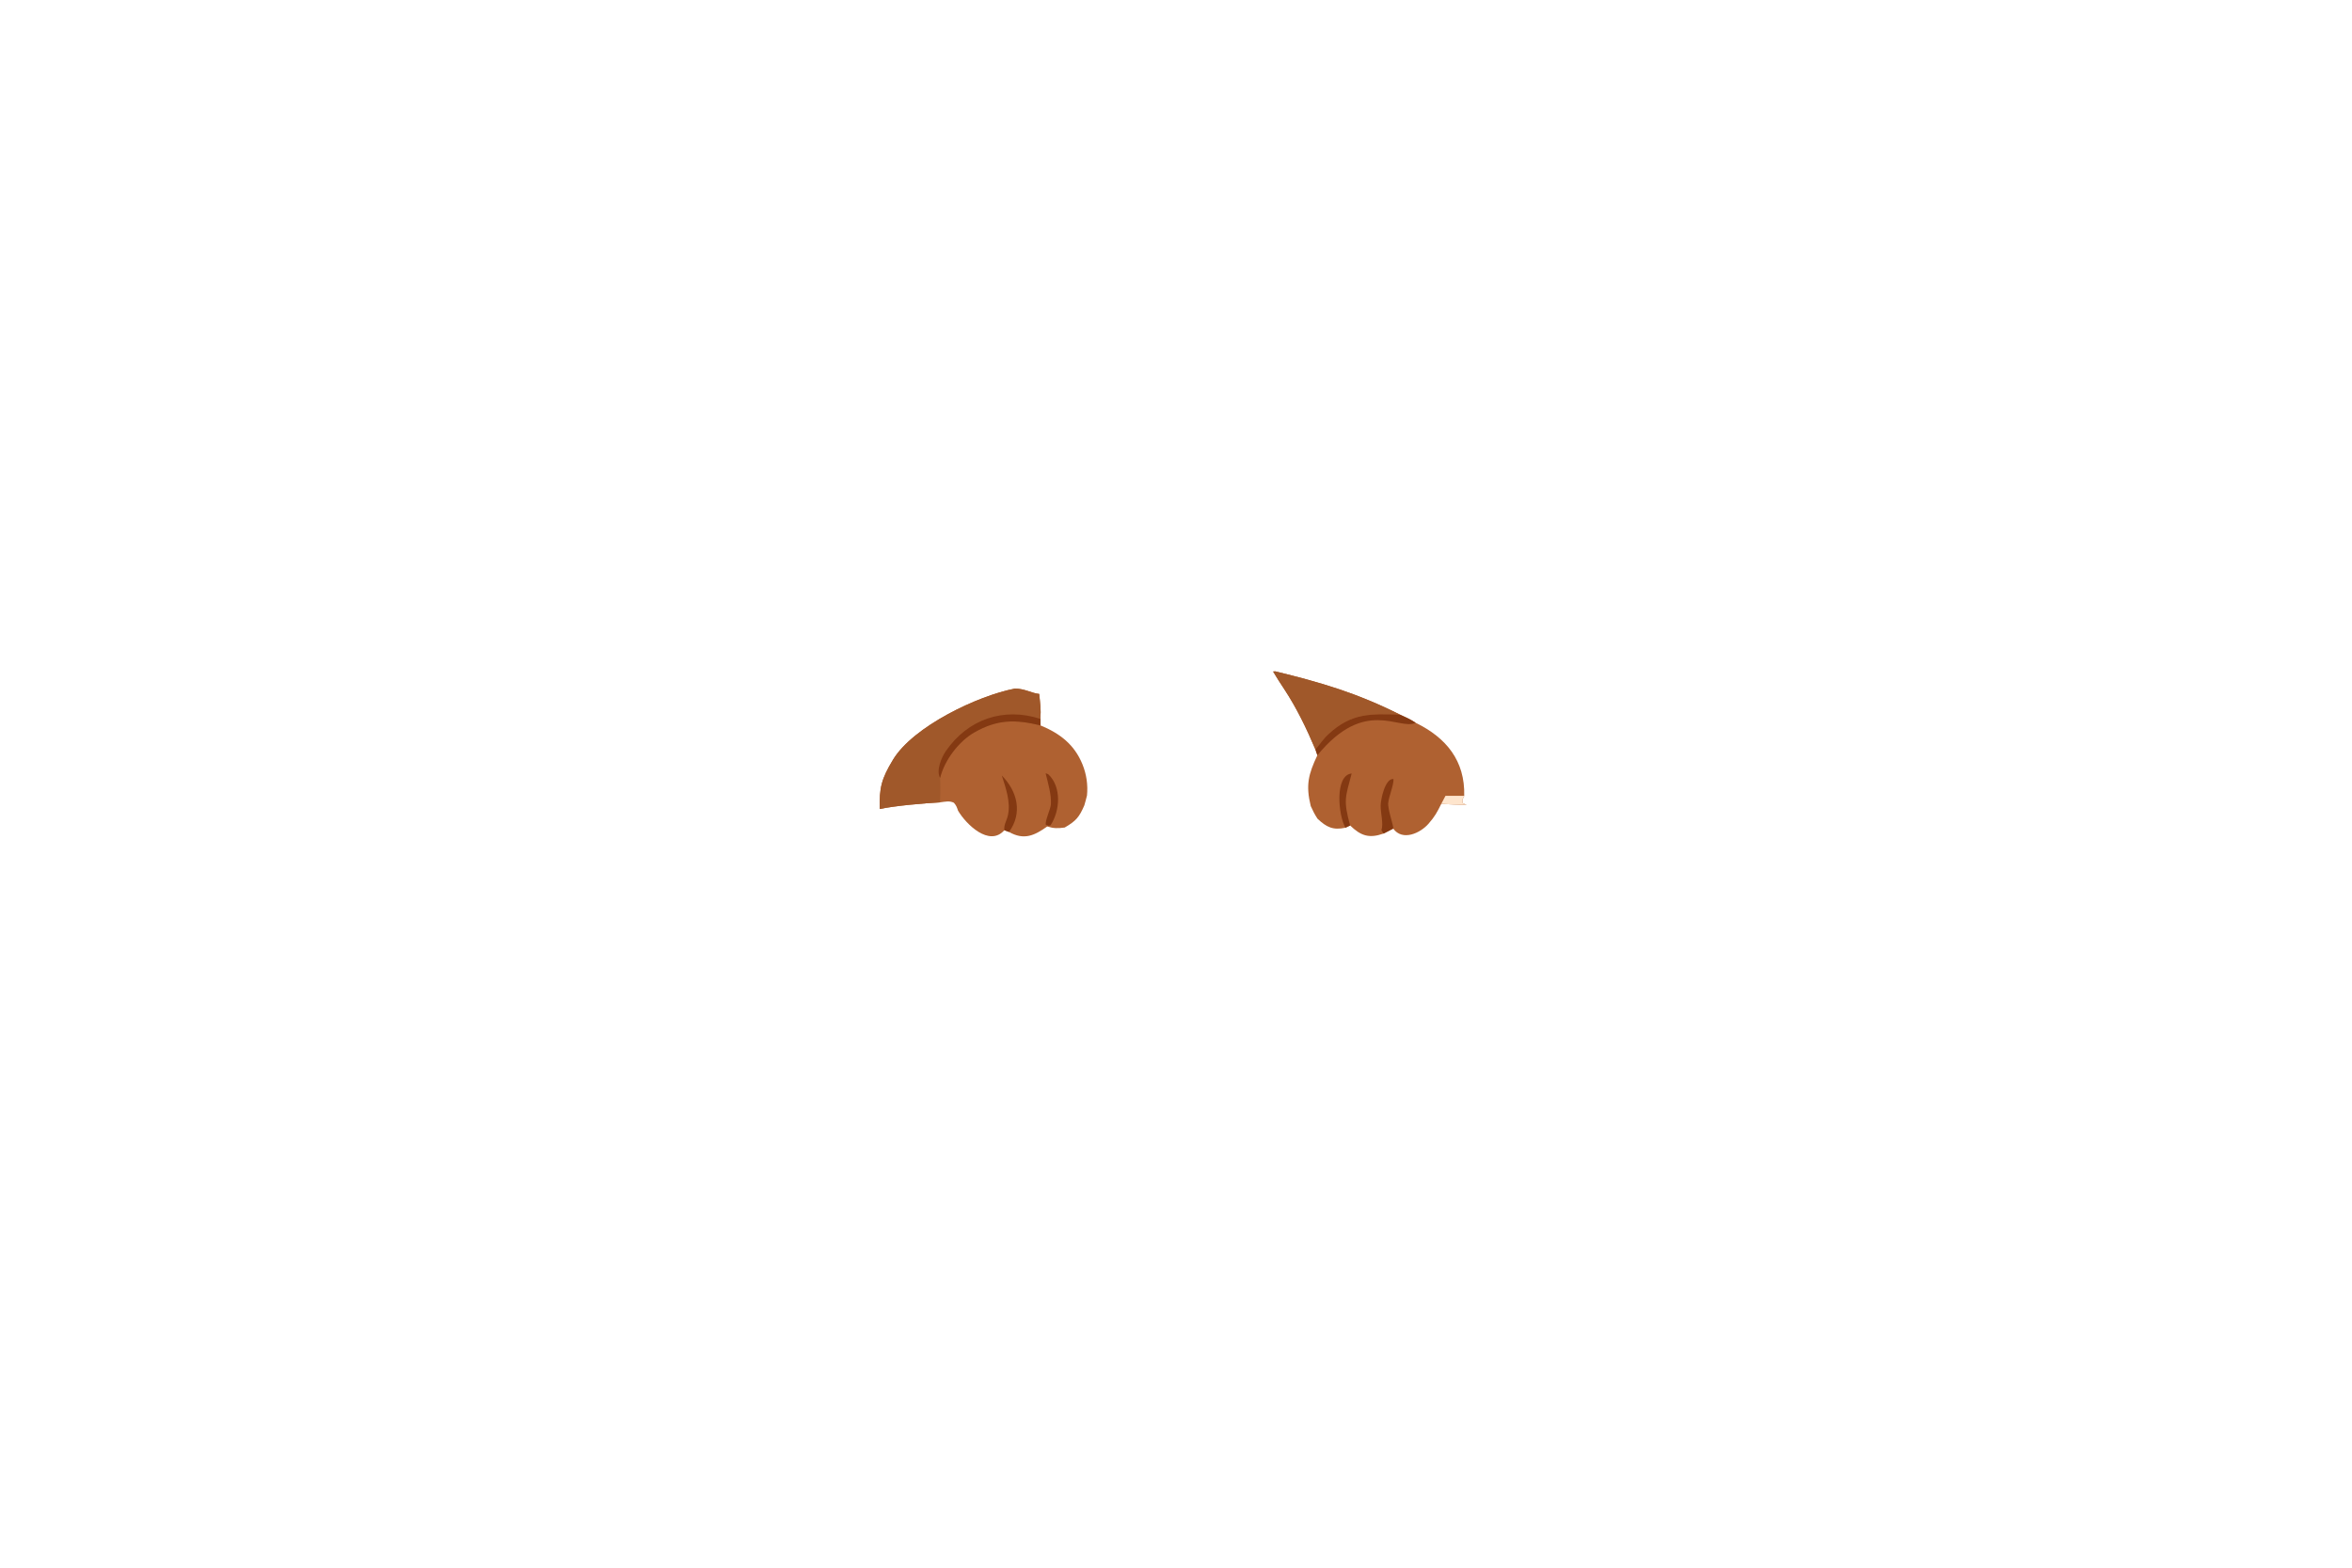
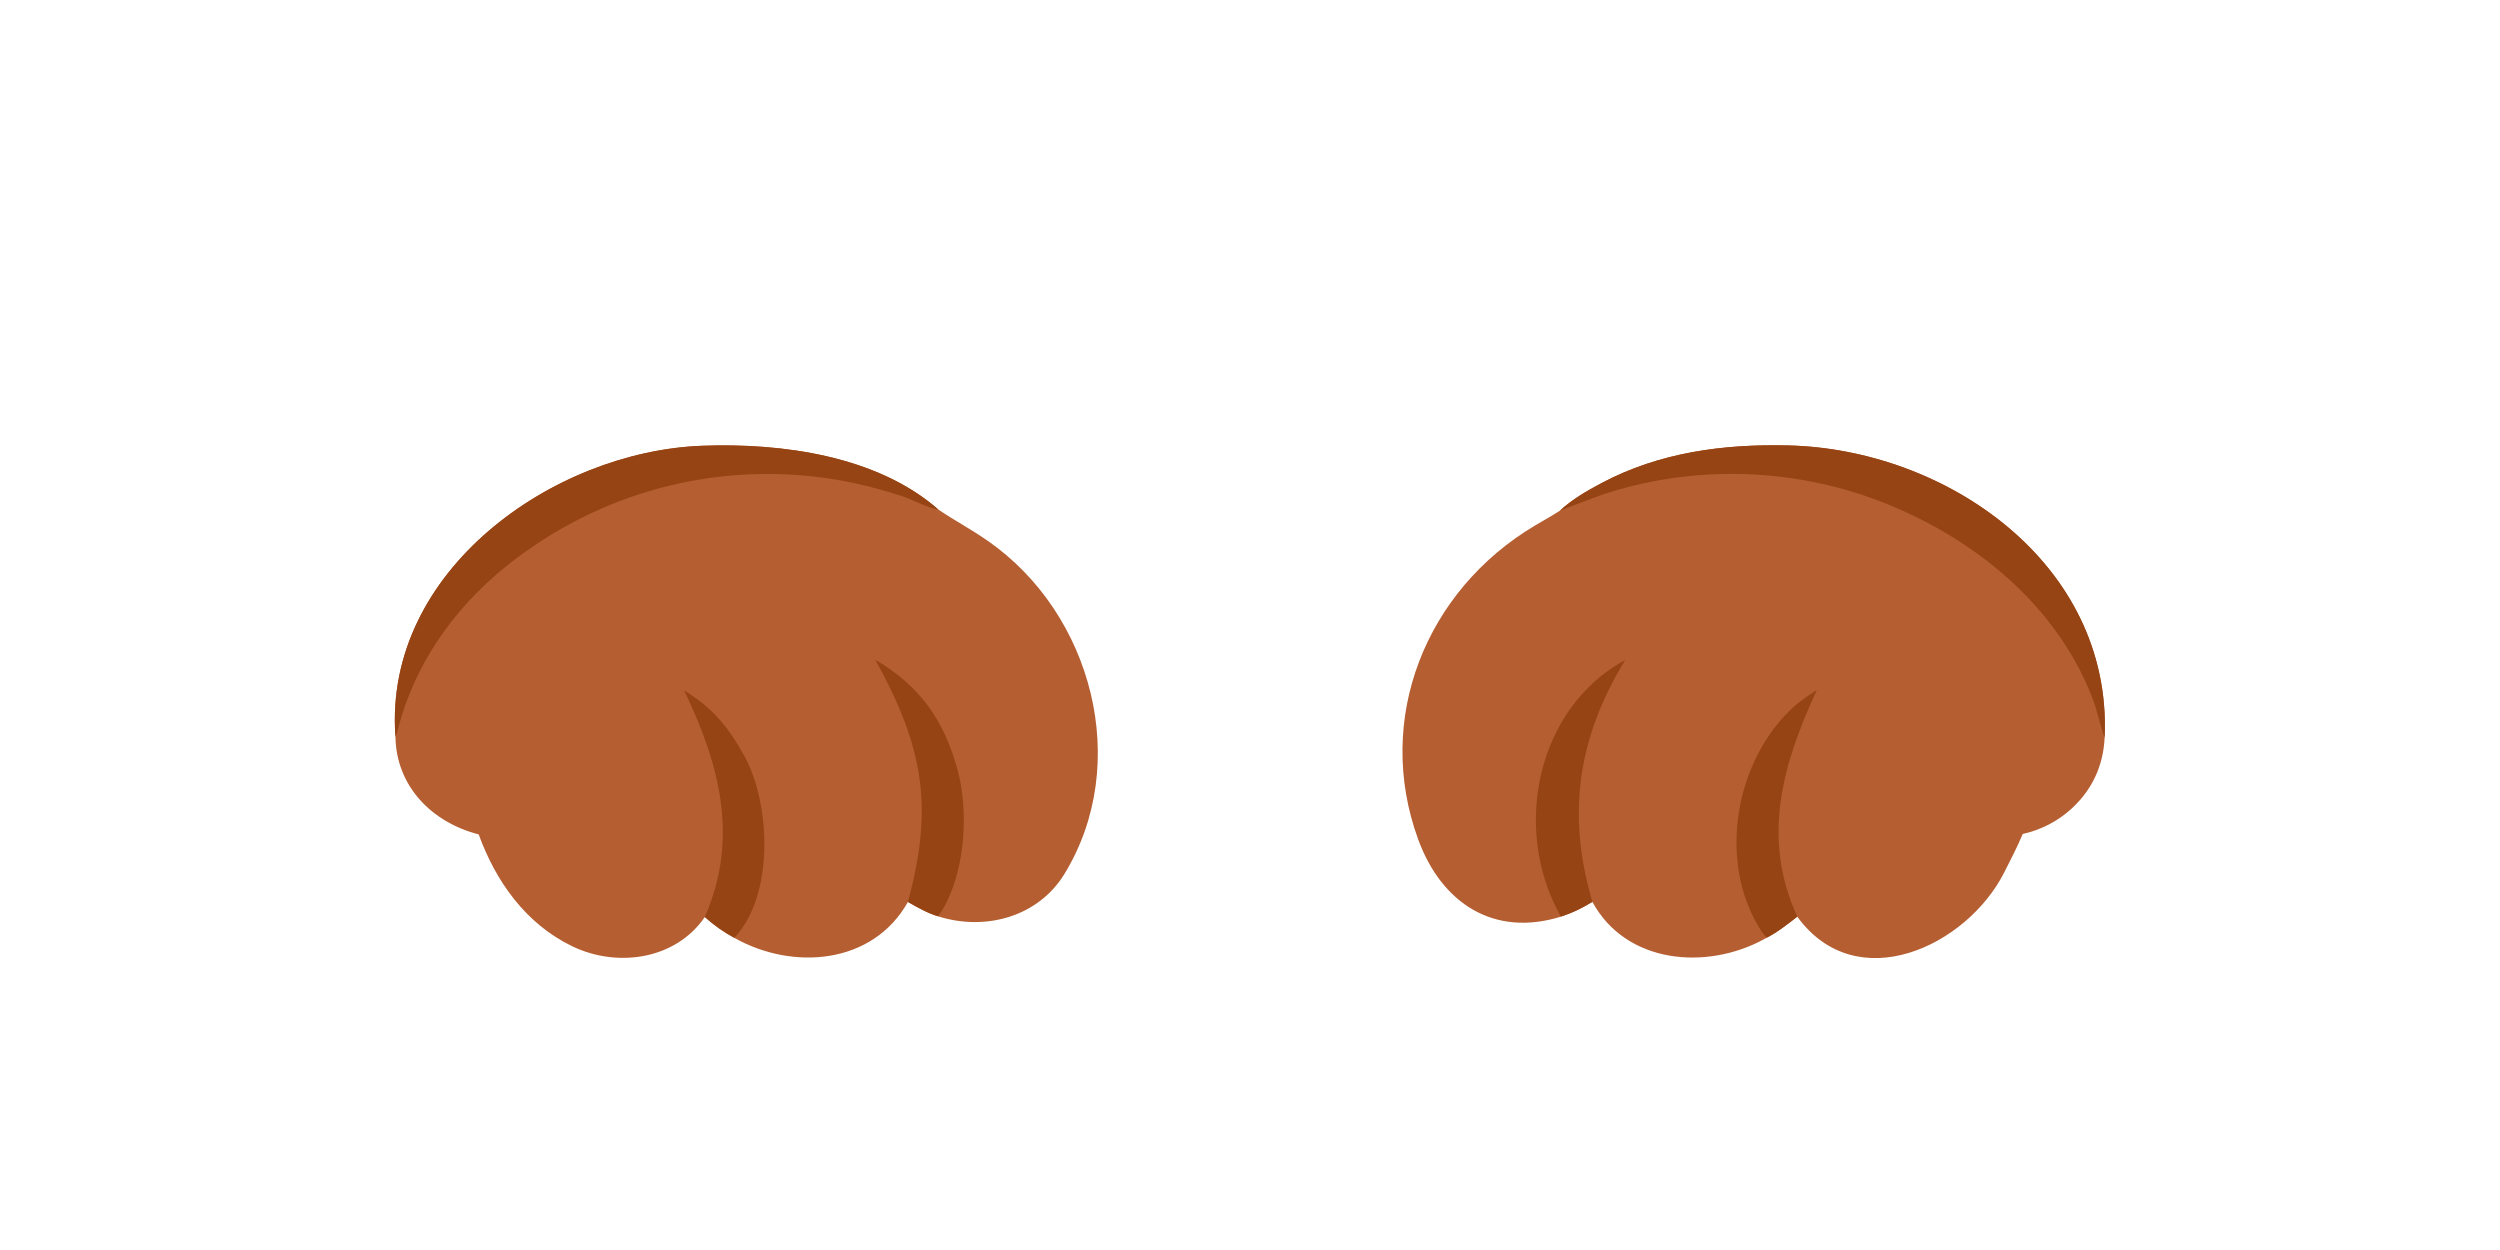
- <svg xmlns="http://www.w3.org/2000/svg" width="1536" height="1024" viewBox="0 0 1536 1024" fill="none">
-   <g id="paw-left">
-     <g data-i="56" transform="translate(574.490 449.786)">
-       <path d="M88.251 0.002C94.576 -0.087 99.709 3.182 104.173 3.474C104.792 9.954 105.429 13.185 104.932 19.784L105.037 24.034C117.627 29.282 127.146 36.438 132.447 49.535C135.064 55.97 136.07 62.947 135.376 69.86C134.82 71.974 134.278 74.205 133.637 76.283C130.293 84.029 128.143 86.51 120.822 90.753C116.232 91.332 113.769 91.4 109.411 90.064C101.103 95.965 94.278 99.219 84.473 93.646L81.4 92.52C71.59 103.605 56.363 88.559 51.187 79.763C50.307 77.282 50.156 76.546 48.46 74.57C45.565 73.105 42.721 73.902 39.345 74.31C29.037 74.877 9.724 76.535 0.061 78.658C-0.353 64.802 1.208 58.843 8.715 46.434C21.881 24.67 64.161 4.603 88.251 0.002Z" fill="#AF6131" />
-     </g>
-     <g data-i="57" transform="translate(574.490 449.786)">
-       <path d="M88.251 0.002C94.576 -0.087 99.709 3.182 104.173 3.474C104.792 9.954 105.429 13.185 104.932 19.784L105.037 24.034C88.767 20.143 76.991 19.886 61.635 28.727C51.564 34.525 42.187 46.975 39.475 58.328C39.726 60.856 39.677 71.569 39.345 74.31C29.037 74.877 9.724 76.535 0.061 78.658C-0.353 64.802 1.208 58.843 8.715 46.434C21.881 24.67 64.161 4.603 88.251 0.002Z" fill="#A0582A" />
-     </g>
-     <g data-i="58" transform="translate(612.976 466.633)">
-       <path d="M0.989 41.48C-1.781 36.804 1.859 28.132 4.669 24.043C19.114 3.031 42.502 -4.836 66.446 2.936L66.55 7.186C50.281 3.296 38.505 3.038 23.148 11.879C13.078 17.677 3.7 30.127 0.989 41.48Z" fill="#843912" />
-     </g>
-     <g data-i="59" transform="translate(654.239 506.540)">
-       <path d="M0 0C10.192 10.372 13.701 24.445 4.724 36.892L1.651 35.765C1.255 32.114 3.134 29.741 3.976 26.094C5.947 17.544 2.576 8.062 0 0Z" fill="#843912" />
-     </g>
-     <g data-i="60" transform="translate(682.868 505.109)">
-       <path d="M0 0C0.475 0.107 1.55 0.471 1.85 0.758C10.598 9.123 9.328 24.729 3.193 33.976C1.648 34.39 1.711 34.266 0.182 33.697C-0.643 31.236 3.247 23.477 3.444 20.232C3.83 13.866 1.499 6.216 0 0Z" fill="#843912" />
-     </g>
-   </g>
-   <g id="paw-right">
-     <g data-i="43" transform="translate(831.405 438.508)">
-       <path d="M0 0.123L1.365 0C31.238 7.224 54.938 14.249 82.853 28.267C86.603 29.993 89.707 31.325 93.172 33.643C113.167 43.395 125.422 58.497 124.815 81.328C123.51 84.338 123.3 83.545 123.915 86.136L126.405 87.225C121.372 87.229 114.96 86.801 109.822 86.584C107.092 92.105 105.66 94.777 101.543 99.511C96.15 105.705 84.532 111.109 78.45 102.732L72.233 105.936C62.722 109.313 57.33 107.465 50.303 100.688L47.28 102.152C39.127 103.906 34.913 101.824 29.032 96.302C27 93.186 26.16 91.407 24.592 88.02C21.24 74.312 23.062 67.184 28.92 54.821L27.63 51.013C21.87 37.385 15.435 24.016 7.297 11.635C4.8 7.836 2.295 4.052 0 0.123Z" fill="#AF6131" />
-     </g>
-     <g data-i="44" transform="translate(831.405 438.508)">
-       <path d="M0 0.123L1.365 0C31.238 7.224 54.938 14.249 82.853 28.267C63.93 27.811 51.36 26.906 36.09 41.108C32.377 44.56 30.652 47.677 27.63 51.013C21.87 37.385 15.435 24.016 7.297 11.635C4.8 7.836 2.295 4.052 0 0.123Z" fill="#A0582A" />
-     </g>
-     <g data-i="45" transform="translate(859.035 466.571)">
-       <path d="M55.222 0.203C58.972 1.929 62.078 3.261 65.543 5.579C54.623 10.802 32.513 -11.359 1.29 26.757L0 22.949C3.022 19.613 4.748 16.496 8.46 13.045C23.73 -1.158 36.3 -0.253 55.222 0.203Z" fill="#843912" />
-     </g>
-     <g data-i="46" transform="translate(901.655 508.813)">
-       <path d="M1.983 35.63C1.428 35.133 0.91 34.143 0.49 33.464C1.983 29.31 -0.087 22.404 0.003 17.355C0.078 13.108 2.905 -0.457 8.373 0.012C8.65 3.855 5.388 11.14 4.938 15.648C4.51 19.844 8.478 30.306 8.2 32.426L1.983 35.63Z" fill="#843912" />
-     </g>
-     <g data-i="47" transform="translate(874.692 505.253)">
-       <path d="M3.993 35.406C-0.8 27.412 -3.162 0.978 8.028 0C3.978 15.583 2.425 17.268 7.015 33.943L3.993 35.406Z" fill="#843912" />
-     </g>
-     <g data-i="48" transform="translate(941.227 519.828)">
-       <path d="M14.992 0.008C13.688 3.017 13.477 2.224 14.092 4.815L16.582 5.904C11.55 5.908 5.138 5.48 0 5.263L2.768 0L14.992 0.008Z" fill="#FEE5CD" />
-     </g>
-   </g>
+ <svg xmlns="http://www.w3.org/2000/svg" width="1774" height="887" viewBox="0 0 1774 887" fill="none">
+   <path d="M1106.9 362.369C1115.51 354.368 1126.14 348.253 1136.5 342.759C1177.57 320.97 1222.86 315.023 1268.6 316.065C1381.3 318.633 1498.23 399.973 1493.5 522.26C1493.49 522.622 1493.47 522.983 1493.45 523.346C1492.53 543.302 1484.65 560.39 1469.86 573.921C1460.12 582.794 1448.22 588.947 1435.35 591.762C1431.05 601.816 1427.03 609.559 1422.11 619.246C1395.52 671.549 1317.44 708.345 1275.33 650.456C1269.05 655.398 1260.88 661.79 1253.67 665.397C1253.05 665.759 1252.42 666.113 1251.79 666.456C1210.85 688.749 1153.81 683.971 1129.95 639.953C1122.17 644.601 1116.33 647.575 1107.64 650.446C1060.01 665.264 1022.9 640.864 1006.36 595.685C975.016 510.043 1011.83 419.015 1089.04 373.021C1094.95 369.502 1101.05 366.174 1106.9 362.369Z" fill="#B55E31" />
+   <path d="M1106.9 362.369C1115.51 354.368 1126.14 348.253 1136.5 342.759C1177.57 320.97 1222.86 315.023 1268.6 316.065C1381.3 318.633 1498.23 399.973 1493.5 522.26C1493.49 522.622 1493.47 522.983 1493.45 523.346C1491.72 519.458 1487.99 503.977 1485.59 497.521C1462.44 435.429 1410.62 389.888 1351.35 362.932C1289.07 334.475 1218.83 328.583 1152.68 346.267C1135.52 350.867 1123.27 356.245 1106.9 362.369Z" fill="#964413" />
+   <path d="M1107.64 650.446L1106.69 648.741C1073.24 588.076 1090.11 502.716 1153.16 468.367C1150.86 472.258 1148.6 476.184 1146.42 480.143C1117.98 532.404 1113.27 583.093 1129.95 639.953C1122.17 644.601 1116.33 647.575 1107.64 650.446Z" fill="#964413" />
+   <path d="M1253.67 665.397C1252.23 663.936 1250.95 662.36 1249.82 660.624C1218.26 612.054 1230.88 538.849 1273.6 500.869C1278.06 496.907 1284.11 493.013 1289.23 489.603C1264.9 542.347 1249.74 594.335 1275.33 650.456C1269.05 655.398 1260.88 661.791 1253.67 665.397Z" fill="#964413" />
+   <path d="M280.599 522.648L280.545 521.894C272.56 405.071 392.296 320.268 498.261 316.319C554.877 314.209 622.392 323.367 666.041 361.716C677.565 369.48 688.936 375.44 701.004 383.836C775.133 435.409 803.275 541.885 755.289 620.209C736.789 650.404 699.454 660.937 665.71 650.232C658.137 647.978 651.102 643.901 644.264 640.034C619.398 684.373 562.79 688.888 521.341 665.646L521.012 665.459C513.486 661.395 506.476 656.441 500.134 650.703C479.322 681.163 437.746 686.845 405.911 671.4C373.105 655.483 351.885 625.628 339.683 592.102C306.542 583.57 281.143 558.131 280.599 522.648Z" fill="#B55E31" />
+   <path d="M280.599 522.648L280.545 521.894C272.56 405.071 392.296 320.268 498.261 316.319C554.877 314.209 622.392 323.367 666.041 361.716C657.801 360.263 647.935 354.628 639.751 351.938C628.811 348.341 617.916 345.412 606.674 342.934C528.319 326.017 446.455 341.777 379.98 386.576C333.119 417.597 296.952 461.937 282.618 516.523C282.075 518.588 281.563 520.744 280.599 522.648Z" fill="#964413" />
+   <path d="M621.174 468.2C652.764 486.807 669.772 510.789 679.498 546.362C687.568 575.873 684.868 618.464 668.991 645.18C667.958 646.903 666.863 648.589 665.709 650.233C658.136 647.979 651.101 643.902 644.264 640.035C662.769 571.887 655.048 529.755 621.174 468.2Z" fill="#964413" />
+   <path d="M485.447 489.924C505.708 502.366 516.909 515.833 528.386 536.822C546.92 570.715 549.496 635.801 521.011 665.46C513.486 661.395 506.475 656.442 500.133 650.703C524.634 594.724 510.665 542.369 485.447 489.924Z" fill="#964413" />
</svg>
